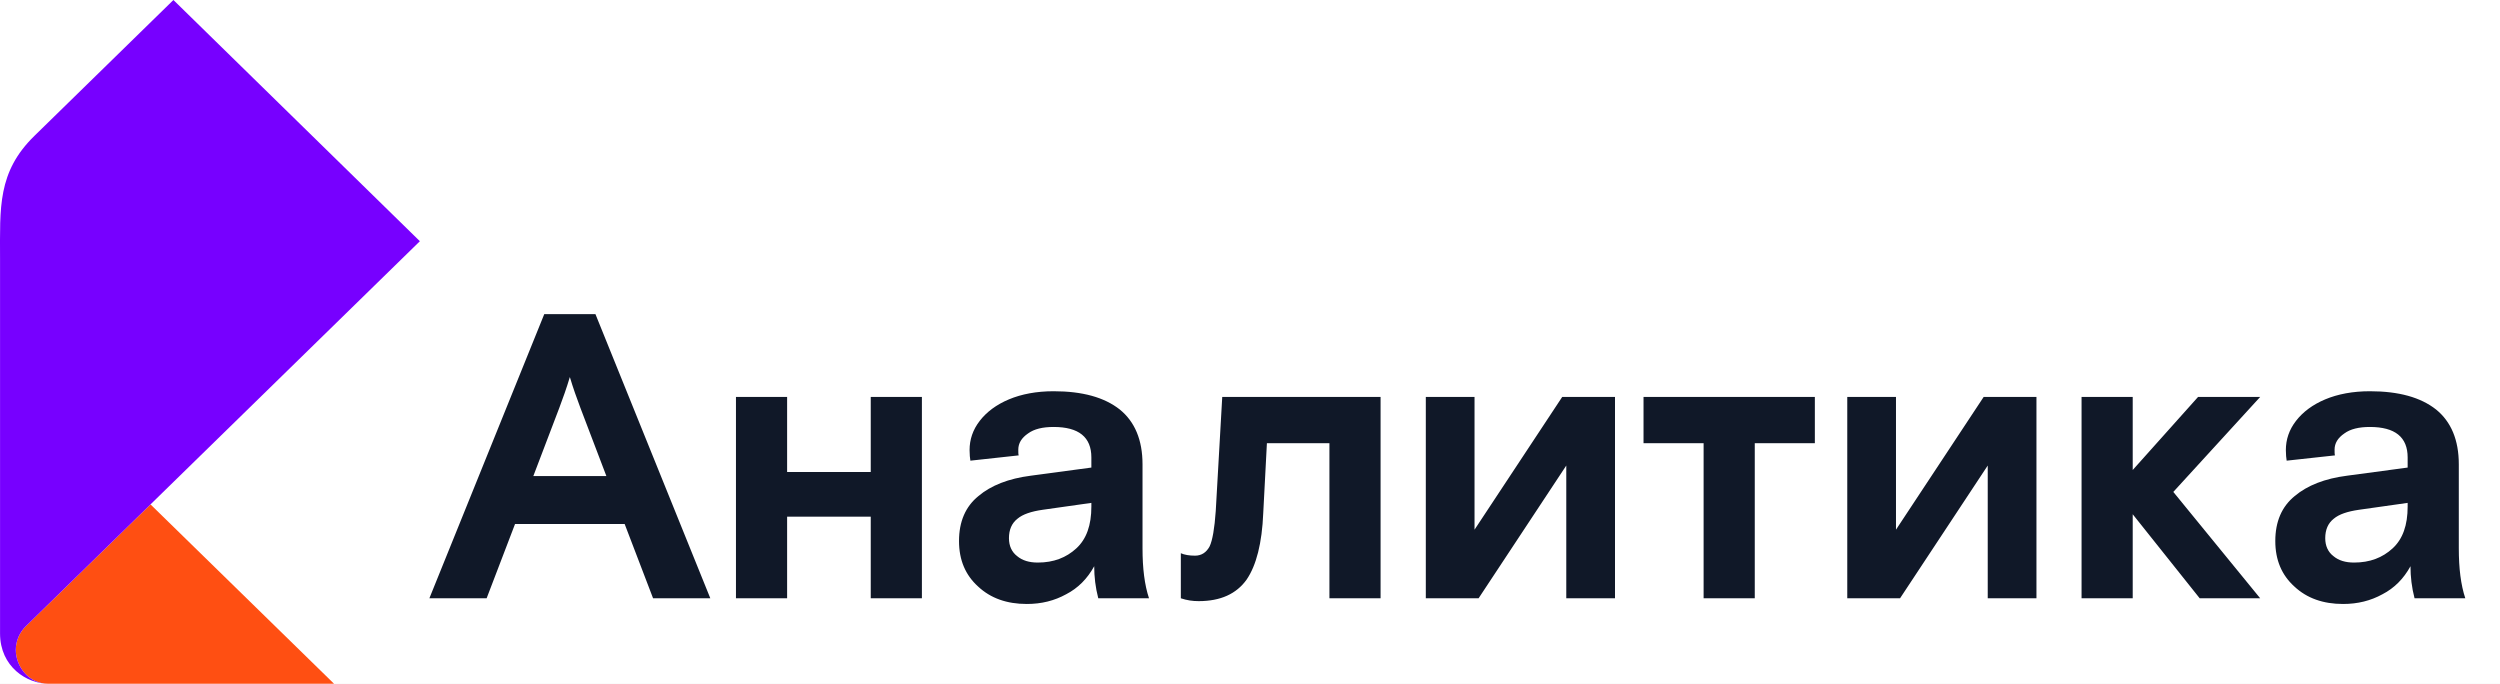
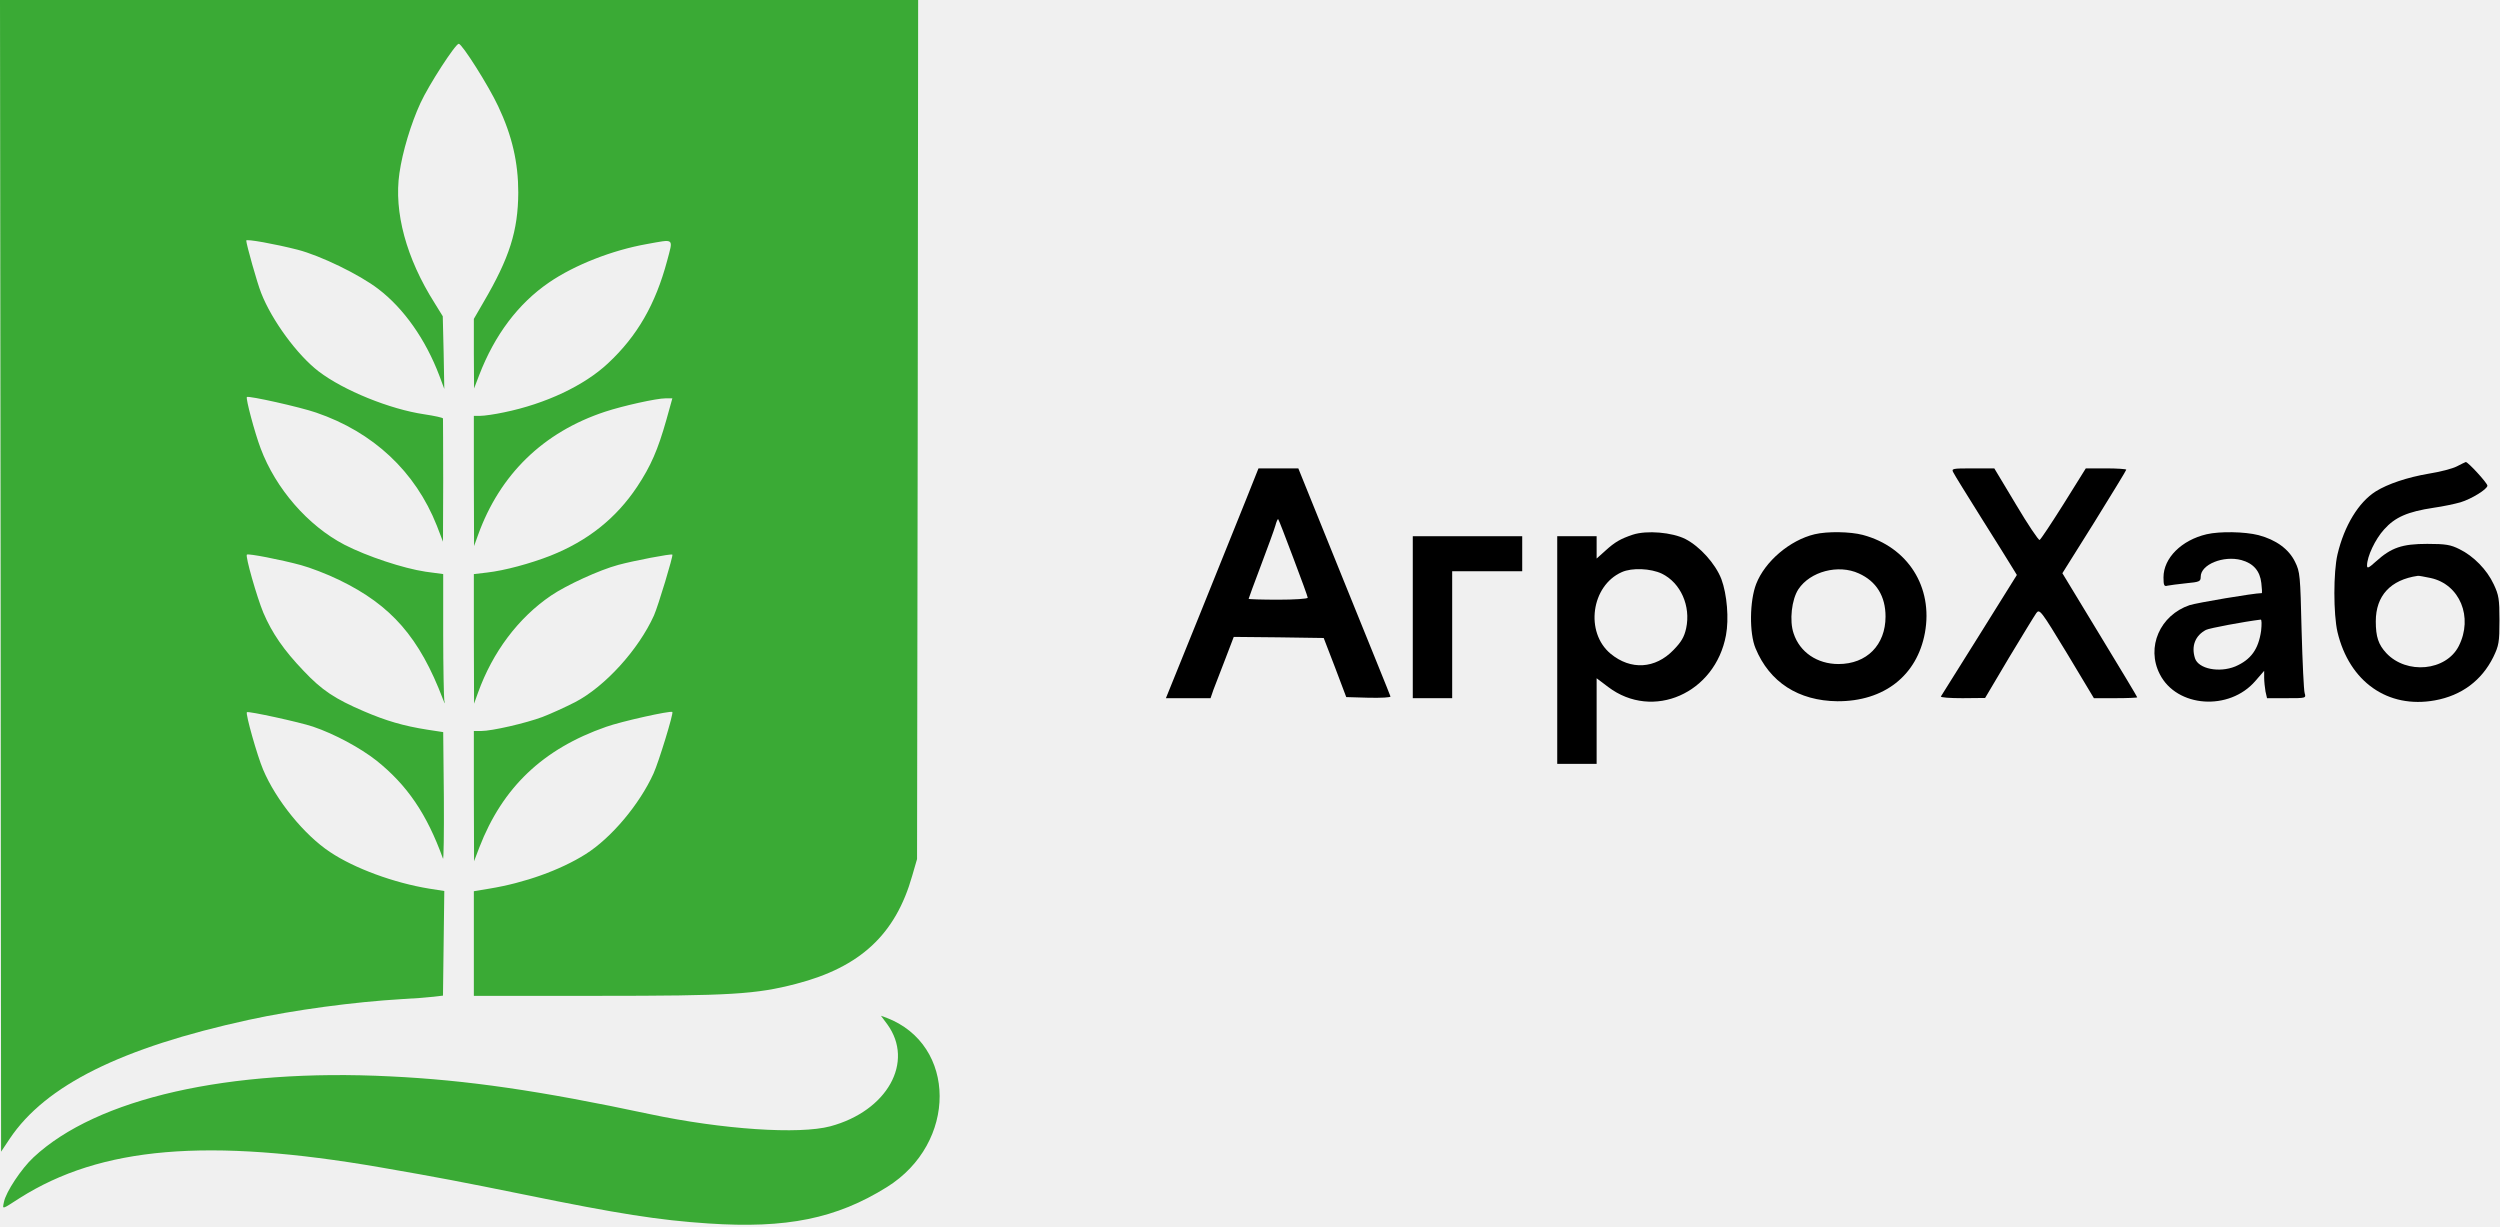
- <svg xmlns="http://www.w3.org/2000/svg" width="117" height="32" viewBox="0 0 117 32" fill="none">
-   <g clip-path="url(#clip0_39_62)">
-     <rect width="117" height="32" fill="white" />
-     <path d="M25.472 14.7H27.866L33.243 28H30.564L29.234 24.523H24.104L22.774 28H20.095L25.472 14.7ZM28.379 22.281L27.163 19.089C26.992 18.633 26.821 18.158 26.669 17.645C26.517 18.158 26.346 18.633 26.175 19.089L24.959 22.281H28.379ZM34.443 18.576H36.837V22.091H40.751V18.576H43.145V28H40.751V24.181H36.837V28H34.443V18.576ZM51.209 26.499C50.886 27.088 50.449 27.525 49.898 27.81C49.347 28.114 48.739 28.266 48.055 28.266C47.124 28.266 46.364 28 45.775 27.449C45.186 26.917 44.882 26.214 44.882 25.321C44.882 24.409 45.186 23.706 45.794 23.212C46.383 22.718 47.2 22.395 48.245 22.262L51.076 21.882V21.407C51.076 20.457 50.487 19.982 49.309 19.982C48.796 19.982 48.397 20.077 48.112 20.286C47.808 20.495 47.656 20.742 47.656 21.046C47.656 21.179 47.656 21.255 47.675 21.312L45.414 21.559C45.395 21.445 45.376 21.274 45.376 21.065C45.376 20.571 45.528 20.115 45.851 19.697C46.174 19.279 46.63 18.937 47.219 18.69C47.808 18.443 48.511 18.31 49.309 18.31C50.658 18.31 51.684 18.595 52.406 19.165C53.109 19.735 53.47 20.59 53.47 21.73V25.663C53.47 26.594 53.565 27.373 53.774 28H51.399C51.266 27.487 51.209 26.993 51.209 26.499ZM50.373 25.663C50.848 25.226 51.076 24.58 51.076 23.706V23.535L48.796 23.858C48.264 23.934 47.865 24.067 47.618 24.276C47.352 24.485 47.219 24.789 47.219 25.188C47.219 25.549 47.352 25.834 47.599 26.024C47.846 26.233 48.169 26.328 48.568 26.328C49.309 26.328 49.898 26.1 50.373 25.663ZM55.263 28V25.891C55.434 25.967 55.662 26.005 55.928 26.005C56.232 26.005 56.46 25.853 56.612 25.568C56.745 25.283 56.84 24.732 56.897 23.915L57.201 18.576H64.611V28H62.217V20.742H59.291L59.12 24.01C59.063 25.416 58.797 26.461 58.341 27.126C57.866 27.791 57.125 28.133 56.099 28.133C55.814 28.133 55.548 28.095 55.263 28ZM66.728 18.576H69.008V24.789L73.112 18.576H75.582V28H73.302V21.787L69.198 28H66.728V18.576ZM79.729 20.742H76.917V18.576H84.935V20.742H82.123V28H79.729V20.742ZM86.452 18.576H88.732V24.789L92.836 18.576H95.306V28H93.026V21.787L88.922 28H86.452V18.576ZM101.711 23.022L105.777 28H102.946L99.811 24.067V28H97.417V18.576H99.811V21.996L102.87 18.576H105.777L101.711 23.022ZM112.811 26.499C112.488 27.088 112.051 27.525 111.5 27.81C110.949 28.114 110.341 28.266 109.657 28.266C108.726 28.266 107.966 28 107.377 27.449C106.788 26.917 106.484 26.214 106.484 25.321C106.484 24.409 106.788 23.706 107.396 23.212C107.985 22.718 108.802 22.395 109.847 22.262L112.678 21.882V21.407C112.678 20.457 112.089 19.982 110.911 19.982C110.398 19.982 109.999 20.077 109.714 20.286C109.41 20.495 109.258 20.742 109.258 21.046C109.258 21.179 109.258 21.255 109.277 21.312L107.016 21.559C106.997 21.445 106.978 21.274 106.978 21.065C106.978 20.571 107.13 20.115 107.453 19.697C107.776 19.279 108.232 18.937 108.821 18.69C109.41 18.443 110.113 18.31 110.911 18.31C112.26 18.31 113.286 18.595 114.008 19.165C114.711 19.735 115.072 20.59 115.072 21.73V25.663C115.072 26.594 115.167 27.373 115.376 28H113.001C112.868 27.487 112.811 26.993 112.811 26.499ZM111.975 25.663C112.45 25.226 112.678 24.58 112.678 23.706V23.535L110.398 23.858C109.866 23.934 109.467 24.067 109.22 24.276C108.954 24.485 108.821 24.789 108.821 25.188C108.821 25.549 108.954 25.834 109.201 26.024C109.448 26.233 109.771 26.328 110.17 26.328C110.911 26.328 111.5 26.1 111.975 25.663Z" fill="#101828" />
-     <path d="M15.634 32H2.272C1.307 32 0.739 31.157 0.739 30.421C0.739 29.985 0.92 29.59 1.212 29.304L7.044 23.606L15.634 32Z" fill="#FF4F12" />
-     <path d="M2.272 32C1.263 32 0.002 31.211 0.002 29.644V12.091C0.002 9.719 -0.122 8.05 1.612 6.357L8.116 0L19.65 11.289L1.212 29.304C0.92 29.59 0.739 29.985 0.739 30.421C0.739 31.157 1.307 32 2.272 32Z" fill="#7700FF" />
-   </g>
-   <defs>
-     <clipPath id="clip0_39_62">
-       <rect width="117" height="32" fill="white" />
-     </clipPath>
-   </defs>
+ <svg xmlns="http://www.w3.org/2000/svg" width="1523" height="747" viewBox="0 0 1523 747" fill="none">
+   <path d="M0.4 350.8L0.667 701.6L6 693.6C27.733 661.2 73.867 638.267 151.333 621.333C179.467 615.2 215.6 610.4 244.667 608.667C252.4 608.267 261.2 607.6 264.267 607.2L269.867 606.533L270.267 574.667L270.667 542.8L261.333 541.333C240.133 537.867 216 529.067 201.067 519.067C185.333 508.667 168.133 487.467 160.267 468.8C156.667 460.267 149.467 434.8 150.4 433.867C151.2 433.067 182.8 440 190.667 442.667C204 447.2 219.467 455.6 229.333 463.333C248 478.267 260 495.733 269.867 523.067C270.267 524.4 270.533 507.6 270.4 485.733L270 446L260.4 444.533C245.867 442.267 235.067 439.067 221.733 433.333C204 425.733 196.133 420.533 184.933 408.667C172.933 396.133 165.733 385.733 160.4 373.2C156.533 363.867 149.333 338.8 150.4 337.867C151.067 337.067 171.067 340.933 183.333 344.267C188.8 345.733 199.333 349.733 206.667 353.333C238.4 368.667 255.6 388.4 269.867 426C271.067 429.067 271.2 429.2 270.667 426.667C270.4 424.8 270 406.8 270 386.533V349.733L259.2 348.267C245.733 346.267 223.6 338.933 209.867 331.867C187.6 320.267 168 297.733 158.8 273.2C155.2 263.733 149.6 242.667 150.4 241.867C151.333 240.933 182.933 248 192.533 251.333C227.333 263.2 253.067 287.2 266.133 320.267L269.867 330L270 292.933C270 272.667 269.867 255.6 269.867 254.933C269.733 254.4 264.667 253.333 258.533 252.4C237.6 249.333 209.333 237.867 194.133 226.267C181.067 216.267 165.467 194.933 159.067 178.4C156.667 172.4 150.133 149.067 150 146.533C150 145.467 167.2 148.533 181.333 152.133C195.2 155.733 218.933 167.2 230.4 176C246 187.867 259.333 206.8 267.733 229.067L270.667 236.933L270.267 214.8L269.733 192.667L264.8 184.667C247.467 157.333 239.867 129.067 243.333 105.467C245.2 92.4 250.4 75.2 256.133 62.8C261.2 51.733 277.467 26.667 279.467 26.667C281.467 26.667 297.6 52.133 303.467 64.667C312 82.667 315.733 99.067 315.733 117.333C315.6 140.667 310.4 157.067 294.533 184.133L288.667 194.267V215.467L288.8 236.667L291.867 228.667C301.333 204 315.733 184.933 334.4 172.133C350.133 161.333 373.067 152.4 394.133 148.667C411.2 145.6 410.133 144.8 406.4 158.933C399.333 185.333 388.267 204.667 370.4 221.333C355.867 234.933 332.4 246 307.067 251.2C301.467 252.4 294.933 253.333 292.667 253.333H288.667V292.933L288.8 332.667L291.2 326C304.533 288.933 331.067 263.2 368.667 250.8C379.6 247.2 400 242.667 405.467 242.667H409.6L406 255.6C400.8 274 396.533 283.867 388.133 296.533C375.333 315.733 358.133 329.467 335.333 338.533C323.067 343.333 307.333 347.6 296.667 348.8L288.667 349.733V389.2L288.8 428.667L291.2 422C300.133 397.2 315.733 376.4 335.733 362.8C345.2 356.4 365.2 347.2 376.667 344.133C386 341.6 408.933 337.2 409.6 337.867C410.267 338.4 400.933 369.2 398.4 374.933C388.933 395.867 368.533 418.267 350.4 427.733C344.4 430.8 335.333 434.933 330.4 436.8C320.4 440.533 299.733 445.333 293.067 445.333H288.667V484.933L288.8 524.667L292 516.267C306.133 479.733 330.667 456.267 369.2 442.8C378.533 439.467 408.533 432.8 409.6 433.733C410.4 434.533 401.333 464.133 398.133 471.2C389.6 490 372.4 510.533 356.667 520.4C341.2 530.133 319.467 537.867 298.267 541.333L288.667 542.933V574.8V606.667H363.733C445.333 606.667 460.533 605.733 485.067 599.333C524.133 589.2 545.6 569.2 555.733 533.467L558.667 523.333L559.067 261.6L559.333 6.10352e-05H279.733H0L0.4 350.8Z" fill="#3AAA35" />
+   <path d="M1496.67 284.134C1494.13 285.467 1486.53 287.467 1479.73 288.534C1466.4 290.8 1454.67 294.8 1447.33 299.334C1436.8 306 1428.13 320.267 1424 337.734C1421.47 348.534 1421.47 374.134 1424 385.067C1431.2 415.334 1454.67 431.867 1483.33 426.667C1499.6 423.734 1511.87 414.534 1518.93 400.267C1522.27 393.334 1522.67 391.334 1522.67 378C1522.67 364.934 1522.27 362.534 1519.2 356C1515.07 347.067 1506.8 338.667 1498.27 334.534C1492.93 331.867 1490 331.334 1478.67 331.334C1463.33 331.334 1456.8 333.6 1447.47 342C1443.07 346 1442 346.534 1442 344.534C1442 339.067 1446.93 328.534 1452.4 322.534C1459.07 315.067 1466.67 311.734 1482.53 309.334C1488.27 308.534 1495.73 306.934 1498.93 306C1505.6 304 1515.33 298 1515.33 295.867C1515.33 294.267 1503.33 281.2 1502.13 281.467C1501.73 281.6 1499.2 282.8 1496.67 284.134ZM1480.8 352.134C1498.53 356 1506.8 376 1497.87 393.6C1490.13 408.8 1466.13 411.067 1453.73 397.867C1448.93 392.667 1447.33 388 1447.33 378.534C1447.33 362.934 1456.27 353.2 1472.93 350.8C1473.47 350.667 1476.93 351.334 1480.8 352.134Z" fill="black" />
+   <path d="M759.067 304.4C754.934 314.8 742.267 346.267 730.934 374.267L710.267 425.333H723.867H737.467L739.2 420.267C740.267 417.6 743.467 409.2 746.4 401.6L751.6 388L779.067 388.267L806.4 388.667L813.334 406.667L820.134 424.667L833.867 425.067C841.467 425.2 847.334 424.933 847.067 424.267C846.934 423.6 834.134 392.133 818.8 354.267L790.934 285.333H778.8H766.667L759.067 304.4ZM787.867 339.867C792.667 352.533 796.667 363.467 796.667 364.133C796.667 364.8 788.534 365.333 778.667 365.333C768.8 365.333 760.667 365.067 760.667 364.8C760.667 364.533 764 355.467 768.134 344.533C772.267 333.6 776.267 322.667 776.934 320.267C777.6 317.733 778.4 316 778.667 316.267C778.934 316.4 783.067 327.067 787.867 339.867Z" fill="black" />
+   <path d="M1190 287.867C1190.67 289.333 1198.4 301.733 1207.07 315.6C1215.73 329.333 1224.13 342.8 1225.73 345.467L1228.67 350.267L1205.87 386.8C1193.33 406.933 1182.8 423.733 1182.4 424.267C1182.13 424.933 1188 425.333 1195.6 425.333L1209.33 425.2L1223.87 400.667C1232 387.2 1239.47 374.933 1240.53 373.467C1242.53 370.8 1243.33 371.867 1259.2 398L1275.6 425.333H1288.8C1296.13 425.333 1302 425.067 1302 424.8C1302 424.533 1291.73 407.333 1279.2 386.8L1256.4 349.2L1275.87 318.133C1286.53 300.933 1295.33 286.533 1295.33 286.133C1295.33 285.733 1289.73 285.333 1283.07 285.333H1270.67L1257.2 306.933C1249.73 318.8 1243.2 328.667 1242.53 328.933C1241.87 329.2 1235.33 319.467 1228.13 307.333L1214.93 285.333H1201.73C1189.2 285.333 1188.67 285.467 1190 287.867Z" fill="black" />
+   <path d="M994.667 325.734C987.2 328.267 983.867 330.133 977.867 335.6L972.667 340.267V333.467V326.667H960.667H948.667V396V465.333H960.667H972.667V439.333V413.2L979.733 418.534C1006.93 439.067 1044.93 422.4 1051.47 386.934C1053.33 377.067 1052.13 362.133 1048.67 352.8C1045.07 343.467 1035.6 332.934 1026.8 328.4C1018.67 324.267 1003.2 322.934 994.667 325.734ZM1012.4 349.467C1023.87 355.067 1030.13 369.2 1027.2 382.8C1026 388.133 1024.27 391.067 1019.47 396C1008.4 407.467 993.467 408.4 981.2 398.267C965.467 385.2 969.333 356.8 988 348.534C994.267 345.734 1005.6 346.267 1012.4 349.467Z" fill="black" />
+   <path d="M1105.47 325.467C1090.4 329.067 1075.2 342 1069.87 355.733C1065.87 366 1065.6 385.733 1069.47 394.933C1078 415.6 1095.6 426.933 1119.33 427.2C1147.73 427.333 1167.87 411.6 1172.67 385.467C1177.73 357.6 1162.27 333.2 1134.8 325.867C1127.2 323.867 1113.33 323.6 1105.47 325.467ZM1132.4 349.333C1143.07 354.133 1148.67 363.2 1148.67 375.6C1148.67 392.933 1137.2 404.533 1120 404.533C1107.07 404.533 1096.4 397.333 1092.67 385.867C1090 378.133 1091.47 365.2 1095.6 358.933C1102.8 348.133 1119.87 343.6 1132.4 349.333Z" fill="black" />
+   <path d="M1344.27 325.467C1328.93 329.067 1318 340 1318 351.733C1318 356.533 1318.4 357.467 1320.4 356.8C1321.6 356.533 1326.67 355.867 1331.73 355.333C1340 354.533 1340.67 354.267 1340.67 351.333C1340.67 343.867 1354.53 338.267 1365.47 341.2C1372.8 343.2 1376.8 347.867 1377.6 355.2C1378 358.533 1378.13 361.333 1377.87 361.333C1373.07 361.333 1338.4 367.2 1333.87 368.667C1315.87 374.8 1307.33 394.267 1315.73 410.667C1326 431.067 1358.13 433.333 1374 414.8L1379.33 408.667V412.8C1379.33 415.067 1379.73 418.933 1380.13 421.2L1381.07 425.333H1392.93C1404.8 425.333 1404.93 425.333 1404 422.267C1403.47 420.667 1402.67 403.467 1402.13 384C1401.33 350.533 1401.2 348.4 1398.13 342.267C1394.4 334.533 1386.53 328.8 1375.87 326C1367.47 323.867 1352.27 323.6 1344.27 325.467ZM1377.47 384.267C1375.87 395.467 1371.33 401.867 1361.73 406C1351.87 410 1339.33 407.467 1337.2 401.067C1334.8 393.6 1337.33 387.2 1343.87 383.733C1345.87 382.667 1367.33 378.667 1377.2 377.467C1377.87 377.333 1377.87 380.4 1377.47 384.267Z" fill="black" />
+   <path d="M860.667 376V425.333H872.667H884.667V386.667V348H906H927.333V337.333V326.667H894H860.667V376Z" fill="black" />
+   <path d="M540.533 624C557.2 646.933 540.533 676.8 505.867 686.133C486.933 691.2 440.267 688.133 395.6 678.667C328.667 664.4 284.533 658 237.733 655.733C139.467 650.8 58.933 669.067 20.4 705.067C13.067 711.867 3.6 726.133 2.4 732.267C1.467 736.933 0.8 737.067 12 729.867C61.467 698.533 126.4 692.933 232 711.2C267.333 717.333 280.533 719.867 319.333 727.733C376.667 739.467 401.333 743.333 431.467 745.333C479.2 748.533 509.467 742.4 540.267 723.2C583.333 696.4 583.067 636.4 540 620L536.667 618.8L540.533 624Z" fill="#3AAA35" />
</svg>
